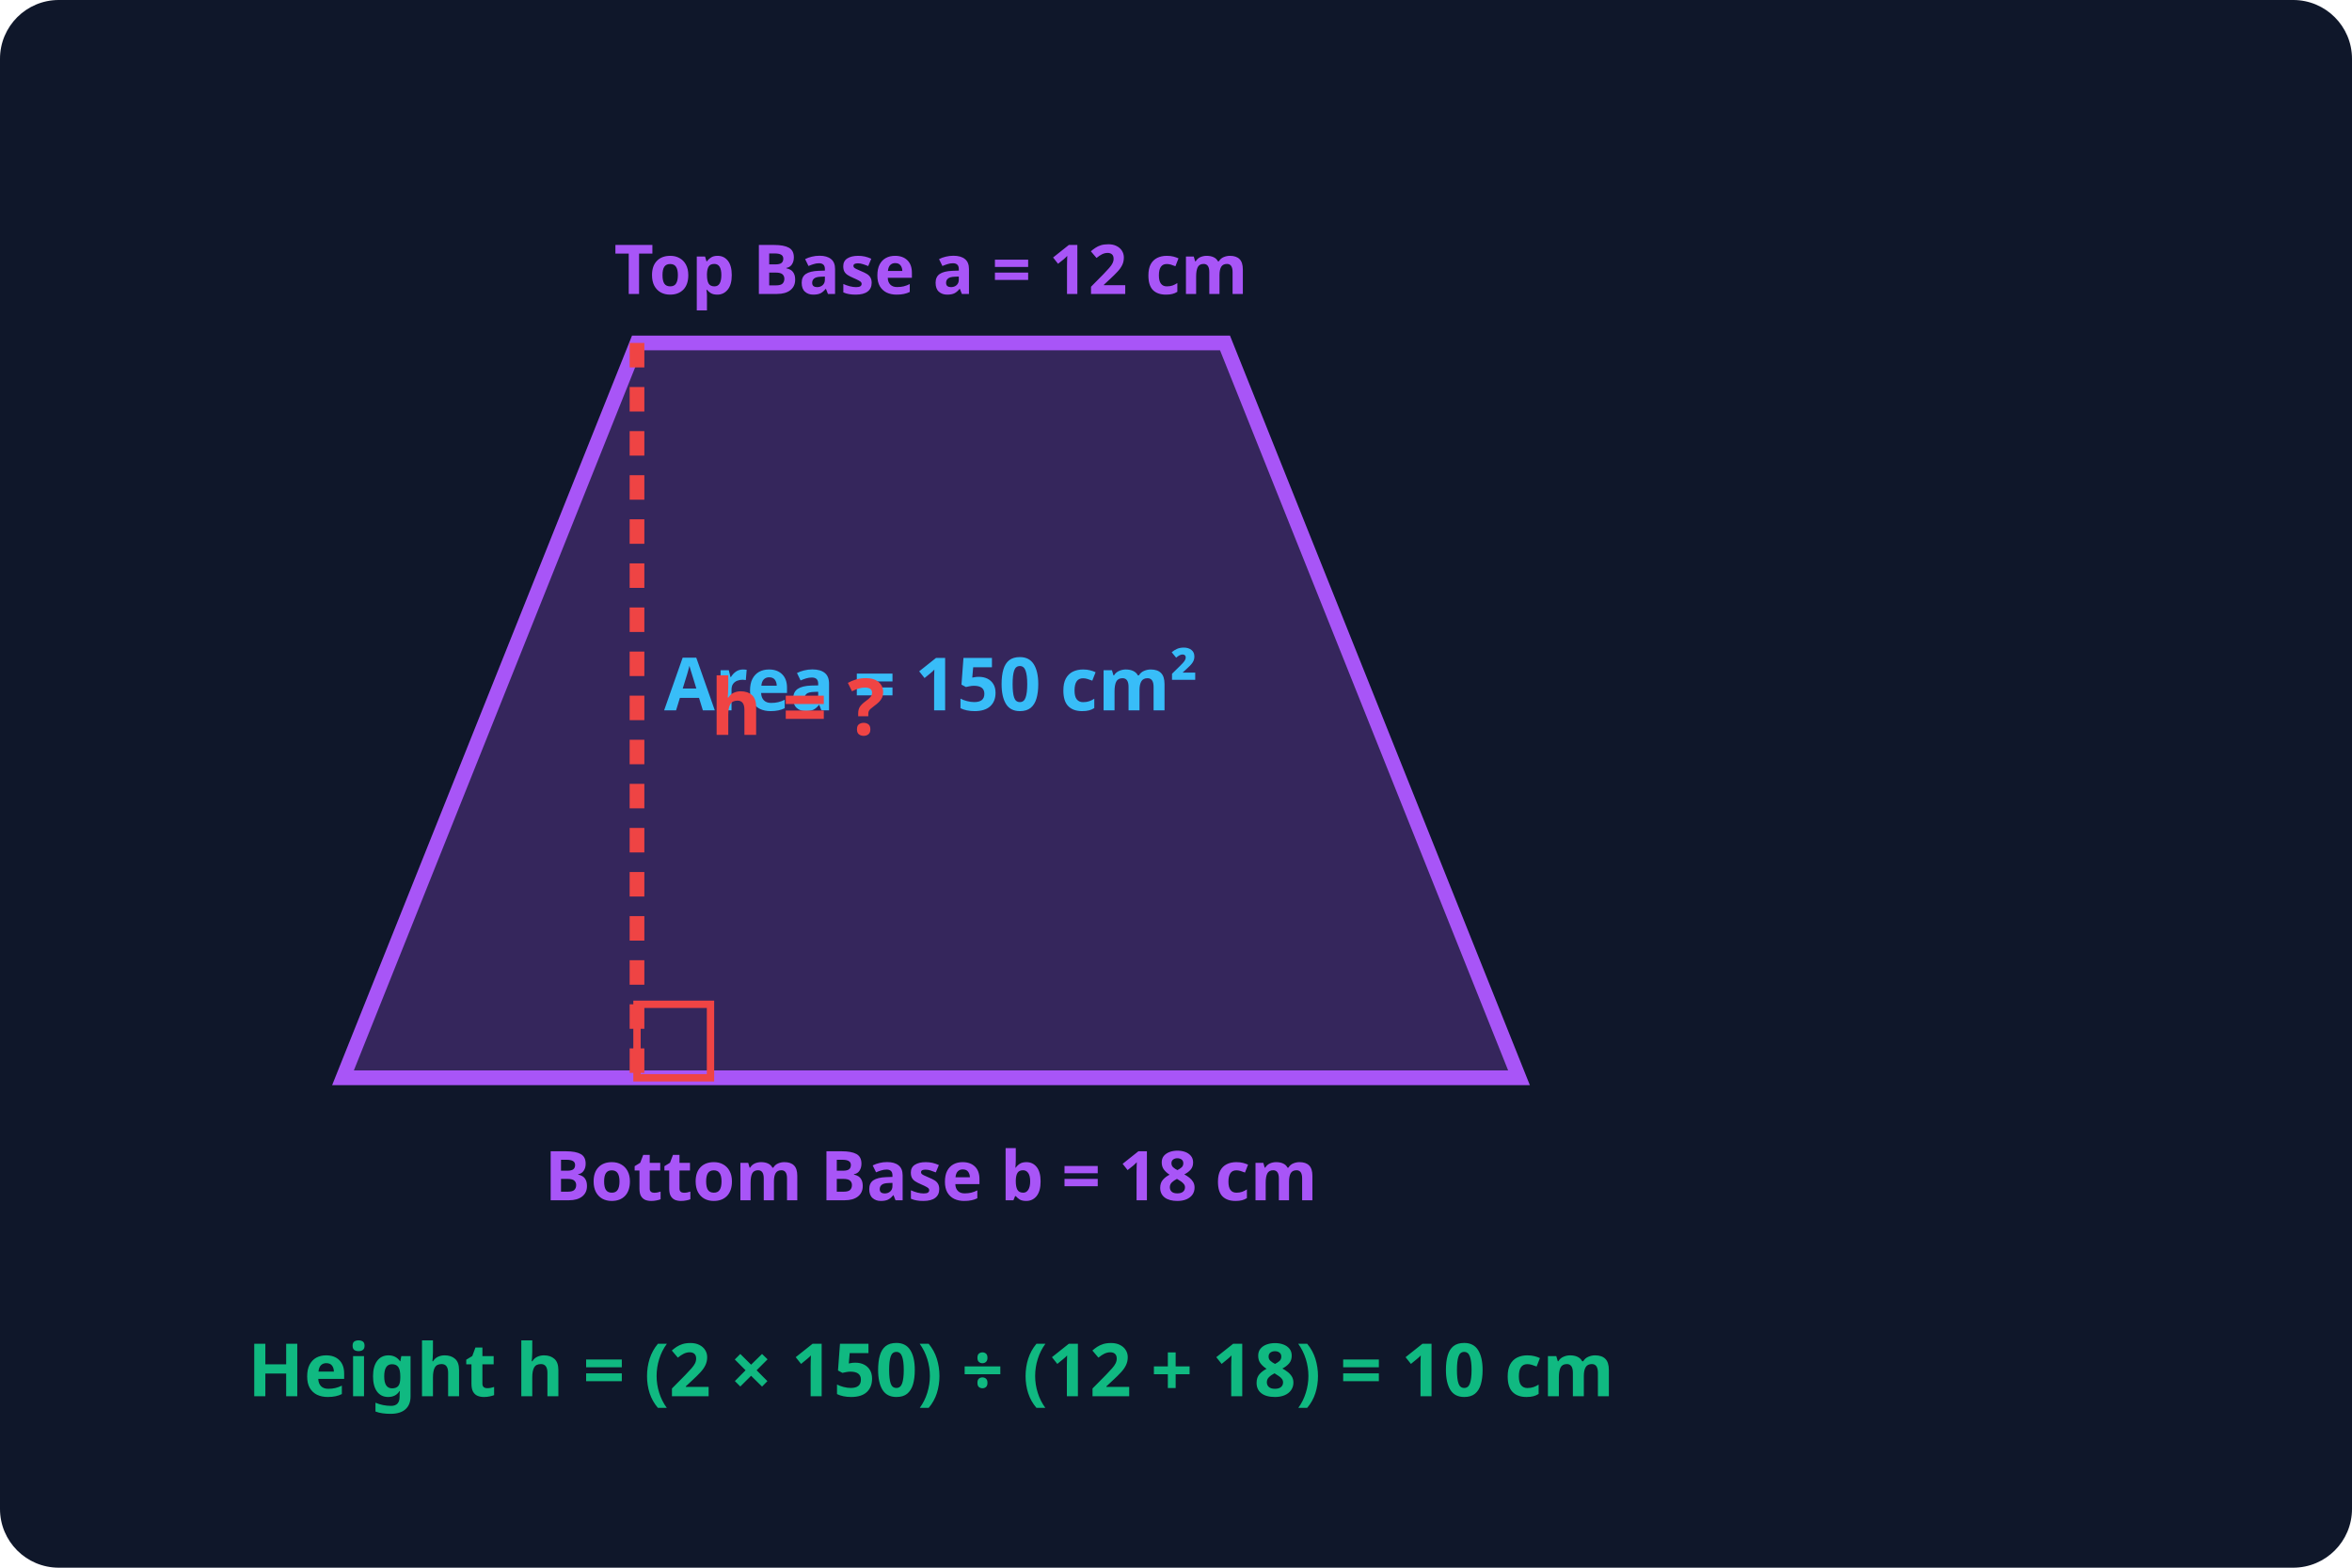
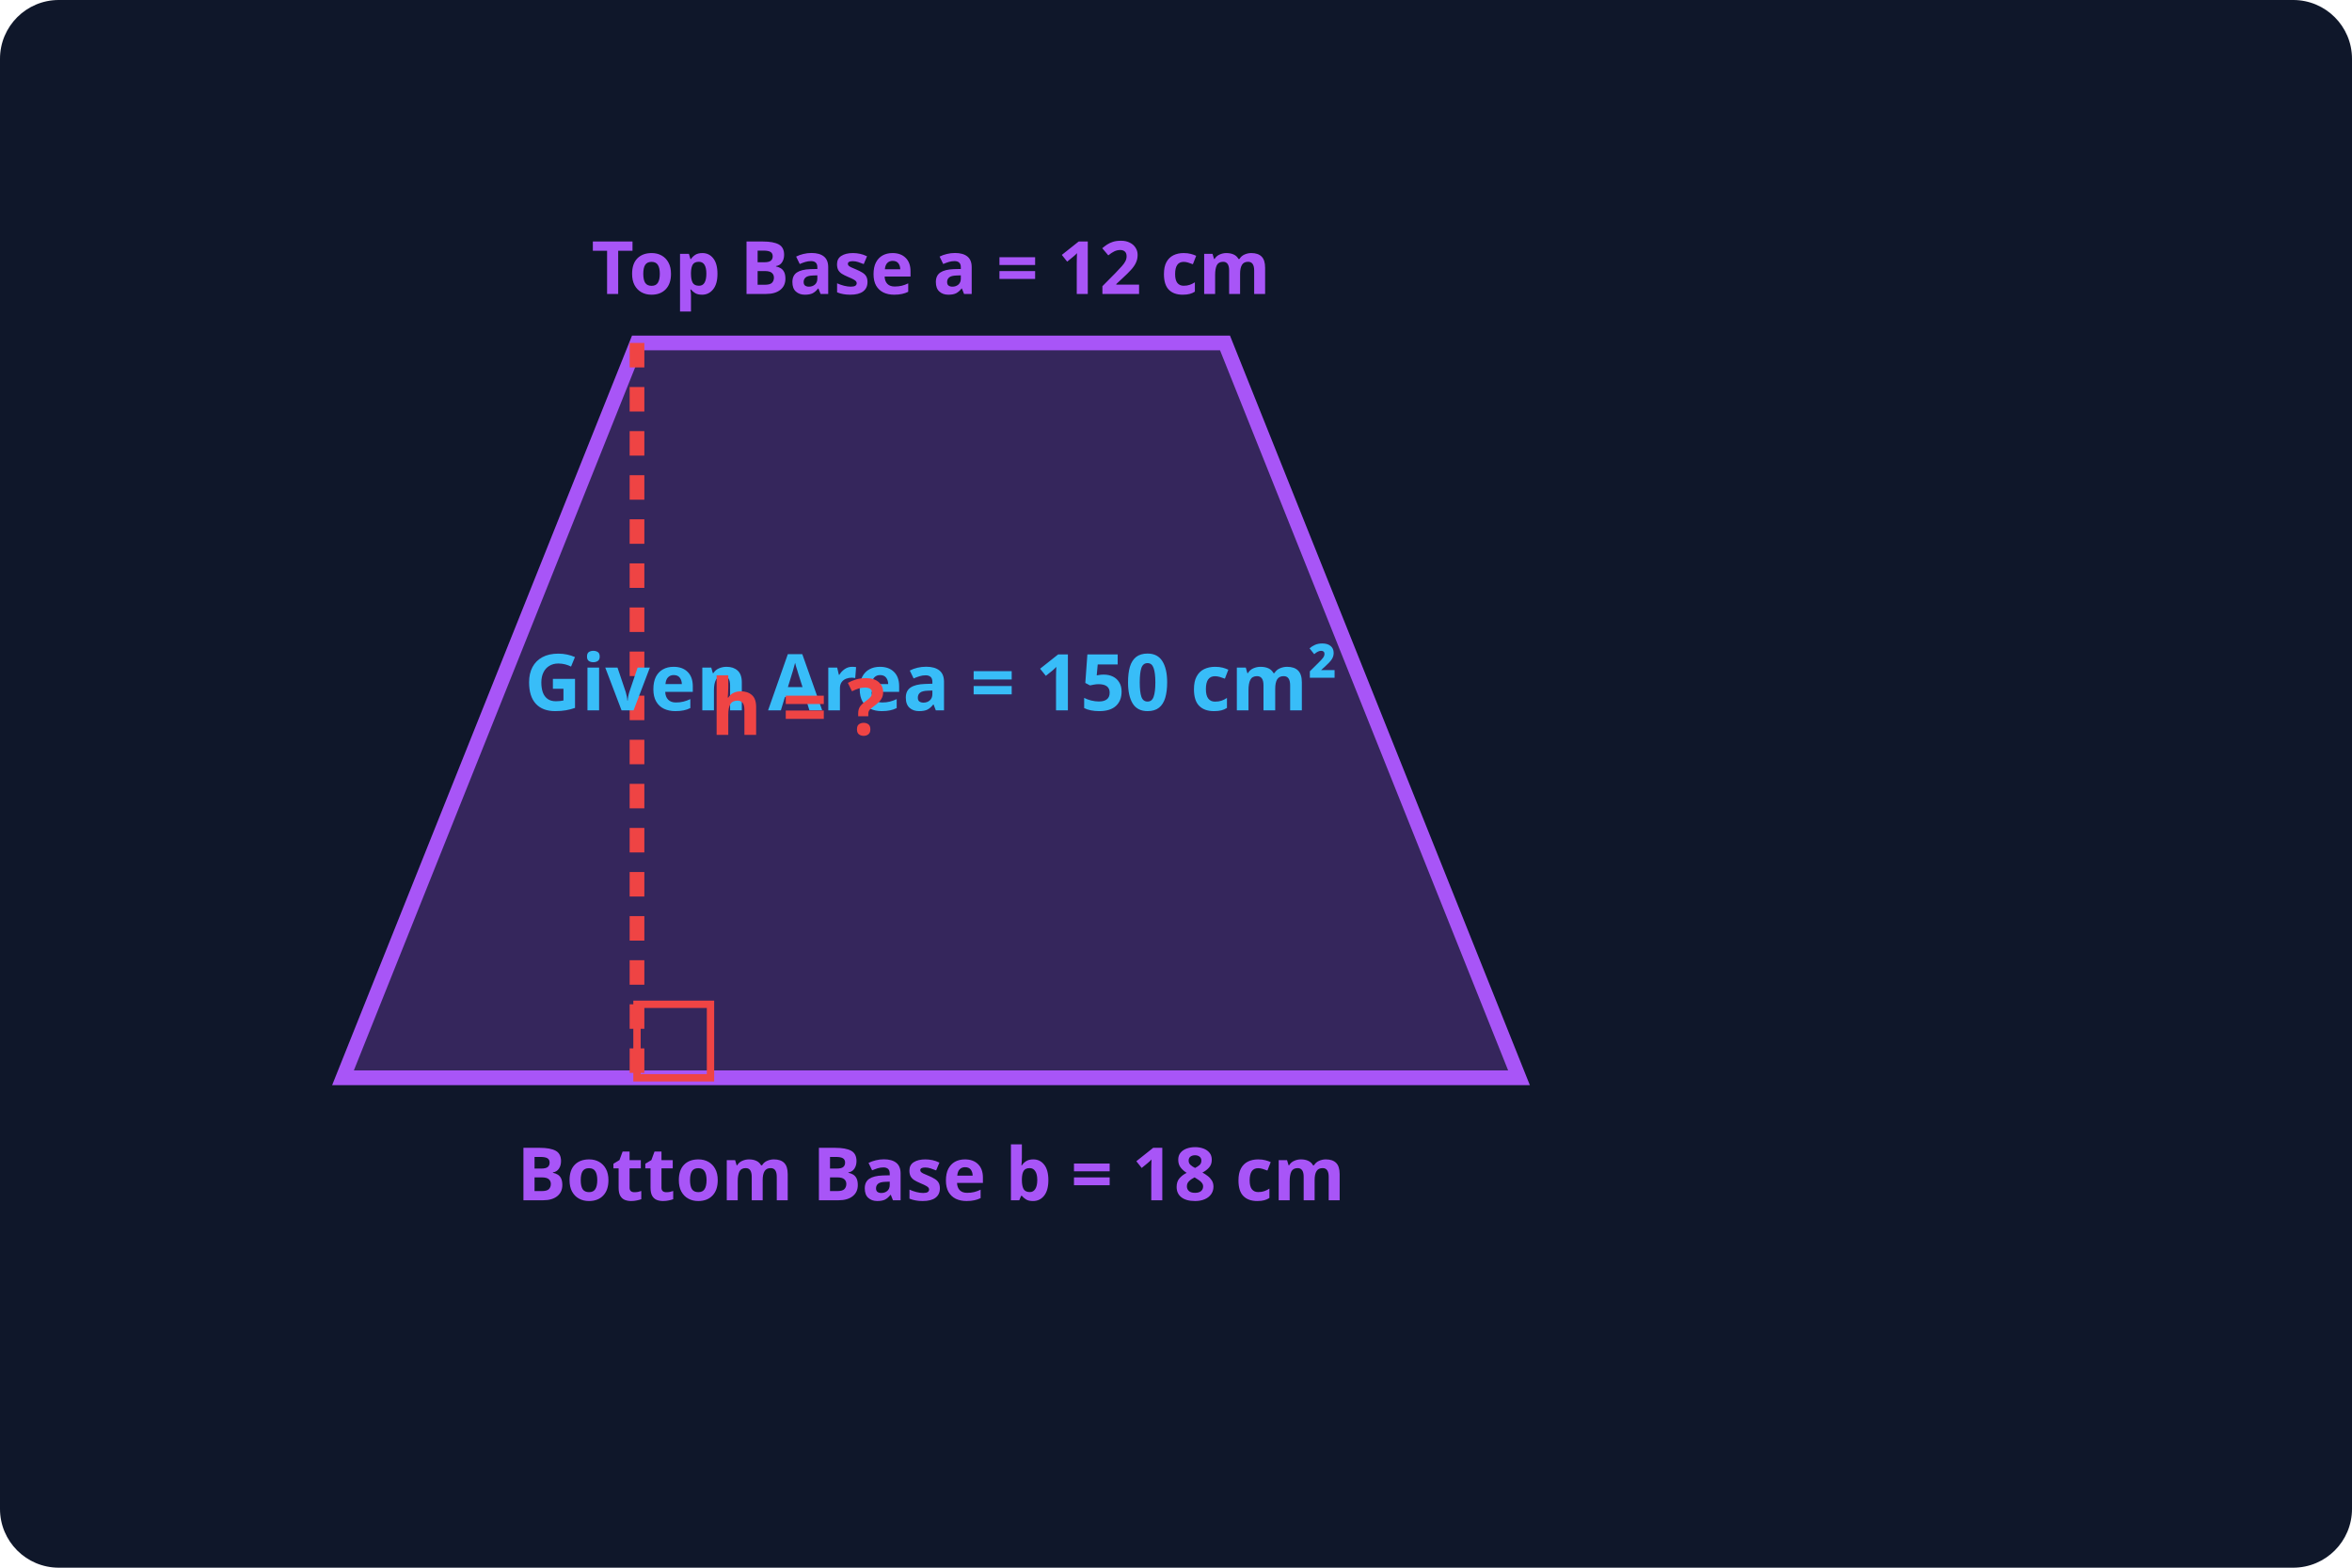
<svg xmlns="http://www.w3.org/2000/svg" width="480" height="320" viewBox="0 0 480 320">
  <defs>
    <marker id="arrow" viewBox="0 0 10 10" refX="5" refY="5" markerWidth="6" markerHeight="6" orient="auto-start-reverse">
      <path d="M 0 0 L 10 5 L 0 10 z" fill="#f59e0b" />
    </marker>
  </defs>
  <rect width="100%" height="100%" fill="#0f172a" rx="12" />
  <g transform="translate(70, 30)">
    <polygon points="60,40 180,40 240,190 0,190" fill="rgba(168, 85, 247, 0.25)" stroke="#a855f7" stroke-width="3" />
    <line x1="60" y1="40" x2="60" y2="190" stroke="#ef4444" stroke-width="3" stroke-dasharray="5,4" />
    <rect x="60" y="175" width="15" height="15" fill="none" stroke="#ef4444" stroke-width="1.5" />
-     <text x="120" y="30" text-anchor="middle" font-family="sans-serif" font-size="14" fill="#a855f7" font-weight="bold">Top Base a = 12 cm</text>
-     <text x="120" y="215" text-anchor="middle" font-family="sans-serif" font-size="14" fill="#a855f7" font-weight="bold">Bottom Base b = 18 cm</text>
-     <text x="120" y="115" text-anchor="middle" font-family="sans-serif" font-size="15" fill="#38bdf8" font-weight="bold">Area = 150 cm²</text>
+     <text x="120" y="30" text-anchor="middle" font-family="sans-serif" font-size="15" fill="#a855f7" font-weight="bold">Top Base a = 12 cm</text>
+     <text x="120" y="215" text-anchor="middle" font-family="sans-serif" font-size="15" fill="#a855f7" font-weight="bold">Bottom Base b = 18 cm</text>
+     <text x="120" y="115" text-anchor="middle" font-family="sans-serif" font-size="16" fill="#38bdf8" font-weight="bold">Given Area = 150 cm²</text>
    <text x="75" y="120" font-family="sans-serif" font-size="16" fill="#ef4444" font-weight="bold">h = ?</text>
-     <text x="120" y="255" text-anchor="middle" font-family="sans-serif" font-size="15" fill="#10b981" font-weight="bold">Height h = (2 × 150) ÷ (12 + 18) = 10 cm</text>
  </g>
</svg>
